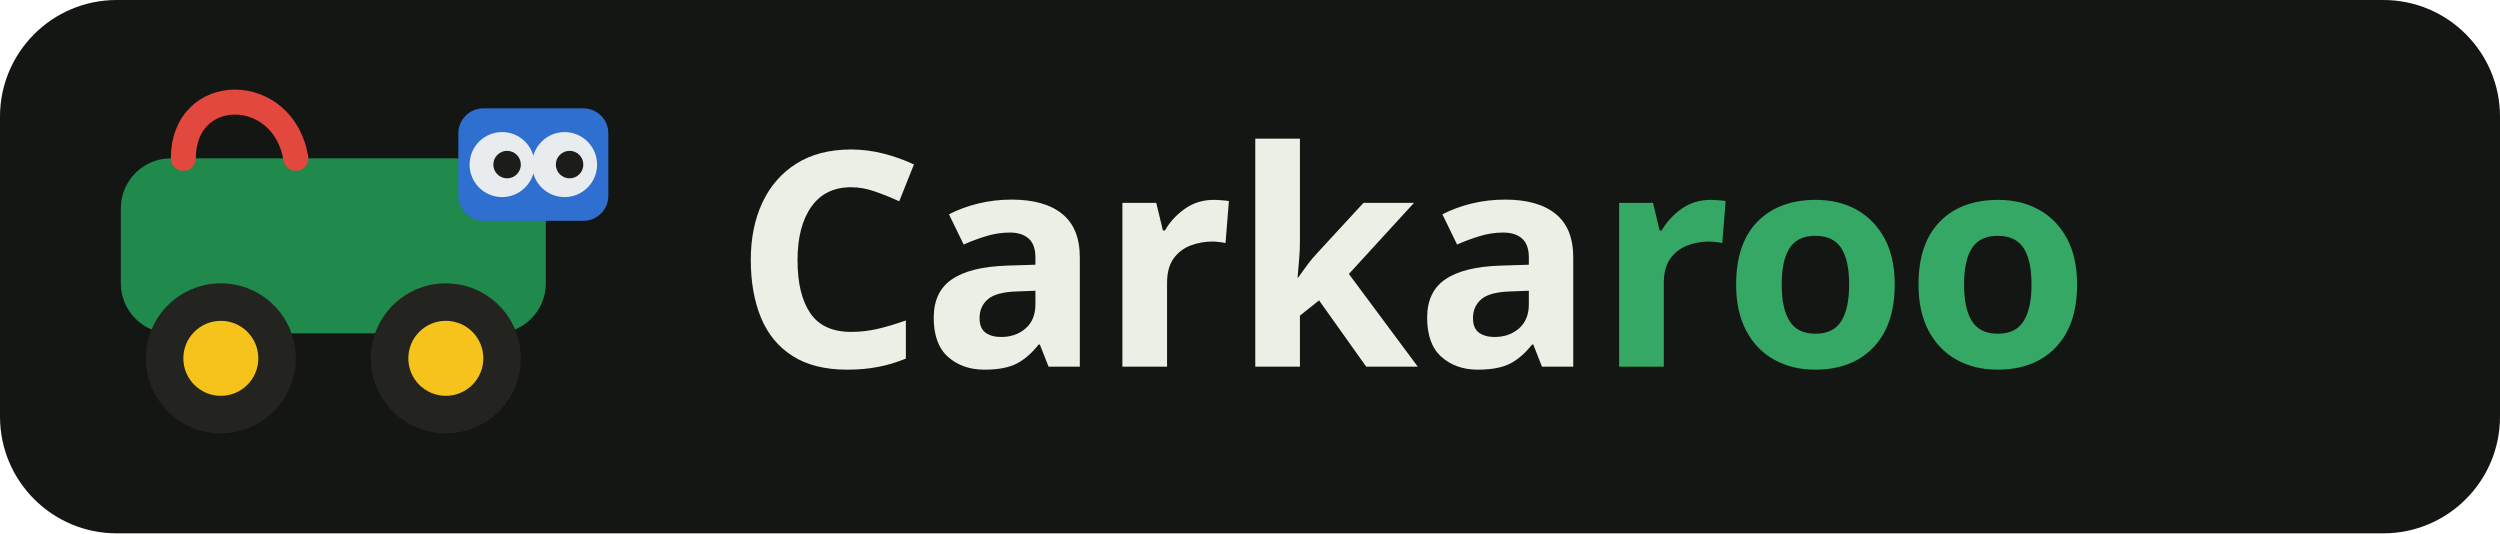
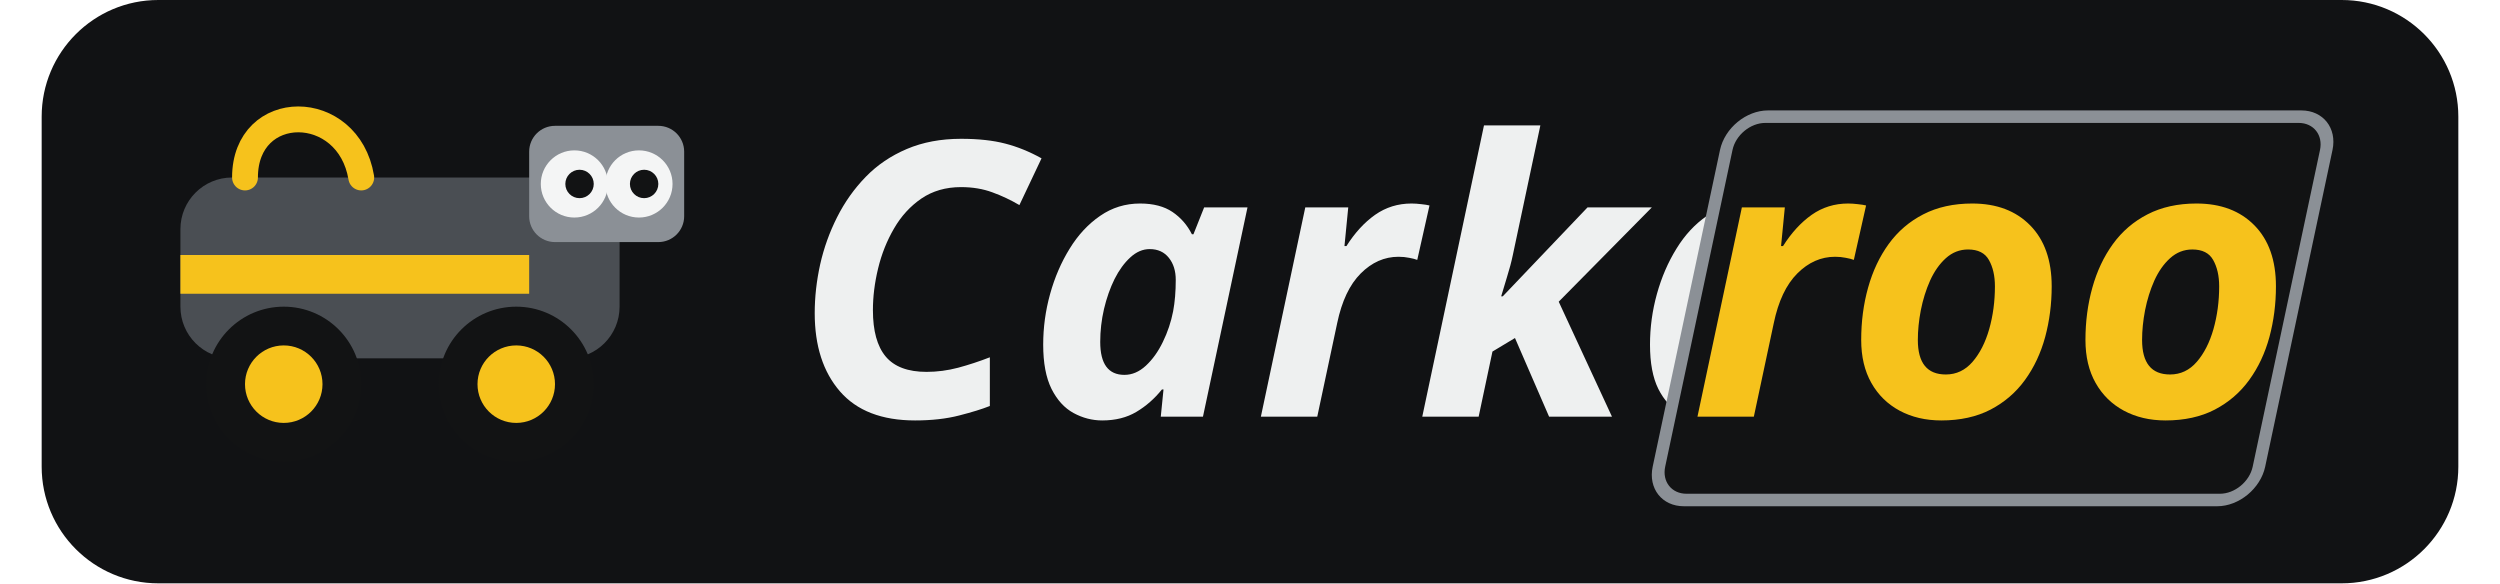
- <svg xmlns="http://www.w3.org/2000/svg" viewBox="0 0 300 64" width="600" height="128">
-   <rect width="300" height="64" rx="14" fill="#141613" />
-   <g transform="translate(10 10) scale(1.5)">
-     <rect x="3" y="6" width="34" height="14" rx="4" fill="#1f8a4c" />
-     <rect x="30" y="2" width="12" height="9" rx="2" fill="#2f6fd0" />
-     <circle cx="33.5" cy="6.5" r="2.6" fill="#e9ecef" />
-     <circle cx="38.5" cy="6.5" r="2.6" fill="#e9ecef" />
-     <circle cx="33.9" cy="6.5" r="1.1" fill="#1c1d1a" />
-     <circle cx="38.9" cy="6.5" r="1.1" fill="#1c1d1a" />
-     <path d="M8 6 C 8 0, 16 0, 17 6" fill="none" stroke="#e2483d" stroke-width="2" stroke-linecap="round" />
-     <circle cx="11" cy="22" r="6" fill="#23231f" />
+ <svg xmlns="http://www.w3.org/2000/svg" viewBox="0 0 290 70" width="600" height="140">
+   <rect width="290" height="70" rx="14" fill="#111214" />
+   <g transform="translate(12 12) scale(1.55)">
+     <rect x="3" y="6" width="34" height="14" rx="4" fill="#4a4e53" />
+     <rect x="3" y="12" width="27" height="3" fill="#f6c21c" />
+     <rect x="30" y="2" width="12" height="9" rx="2" fill="#8b9096" />
+     <circle cx="33.5" cy="6.5" r="2.6" fill="#f4f5f5" />
+     <circle cx="38.5" cy="6.5" r="2.6" fill="#f4f5f5" />
+     <circle cx="33.9" cy="6.5" r="1.1" fill="#121314" />
+     <circle cx="38.9" cy="6.5" r="1.1" fill="#121314" />
+     <path d="M8 6 C 8 0, 16 0, 17 6" fill="none" stroke="#f6c21c" stroke-width="2" stroke-linecap="round" />
+     <circle cx="11" cy="22" r="6" fill="#121314" />
    <circle cx="11" cy="22" r="3" fill="#f6c21c" />
-     <circle cx="29" cy="22" r="6" fill="#23231f" />
+     <circle cx="29" cy="22" r="6" fill="#121314" />
    <circle cx="29" cy="22" r="3" fill="#f6c21c" />
  </g>
-   <text x="88" y="44" font-family="Fredoka, 'Trebuchet MS', sans-serif" font-weight="600" font-size="36" letter-spacing="-0.4" fill="#ecefe6">Carka<tspan fill="#35a865">roo</tspan>
-   </text>
+   <text x="90" y="50" font-family="'Barlow Condensed', 'Arial Narrow', sans-serif" font-style="italic" font-weight="700" font-size="46" fill="#eef0f0">Carka</text>
+   <g transform="translate(203 14) skewX(-12)">
+     <rect x="0" y="0" width="72" height="46" rx="4" fill="#121314" stroke="#8b9096" stroke-width="1.5" />
+     <text x="38" y="36" text-anchor="middle" font-family="'Barlow Condensed', 'Arial Narrow', sans-serif" font-style="italic" font-weight="700" font-size="46" fill="#f6c21c" transform="skewX(12) translate(-7 0)">roo</text>
+   </g>
</svg>
